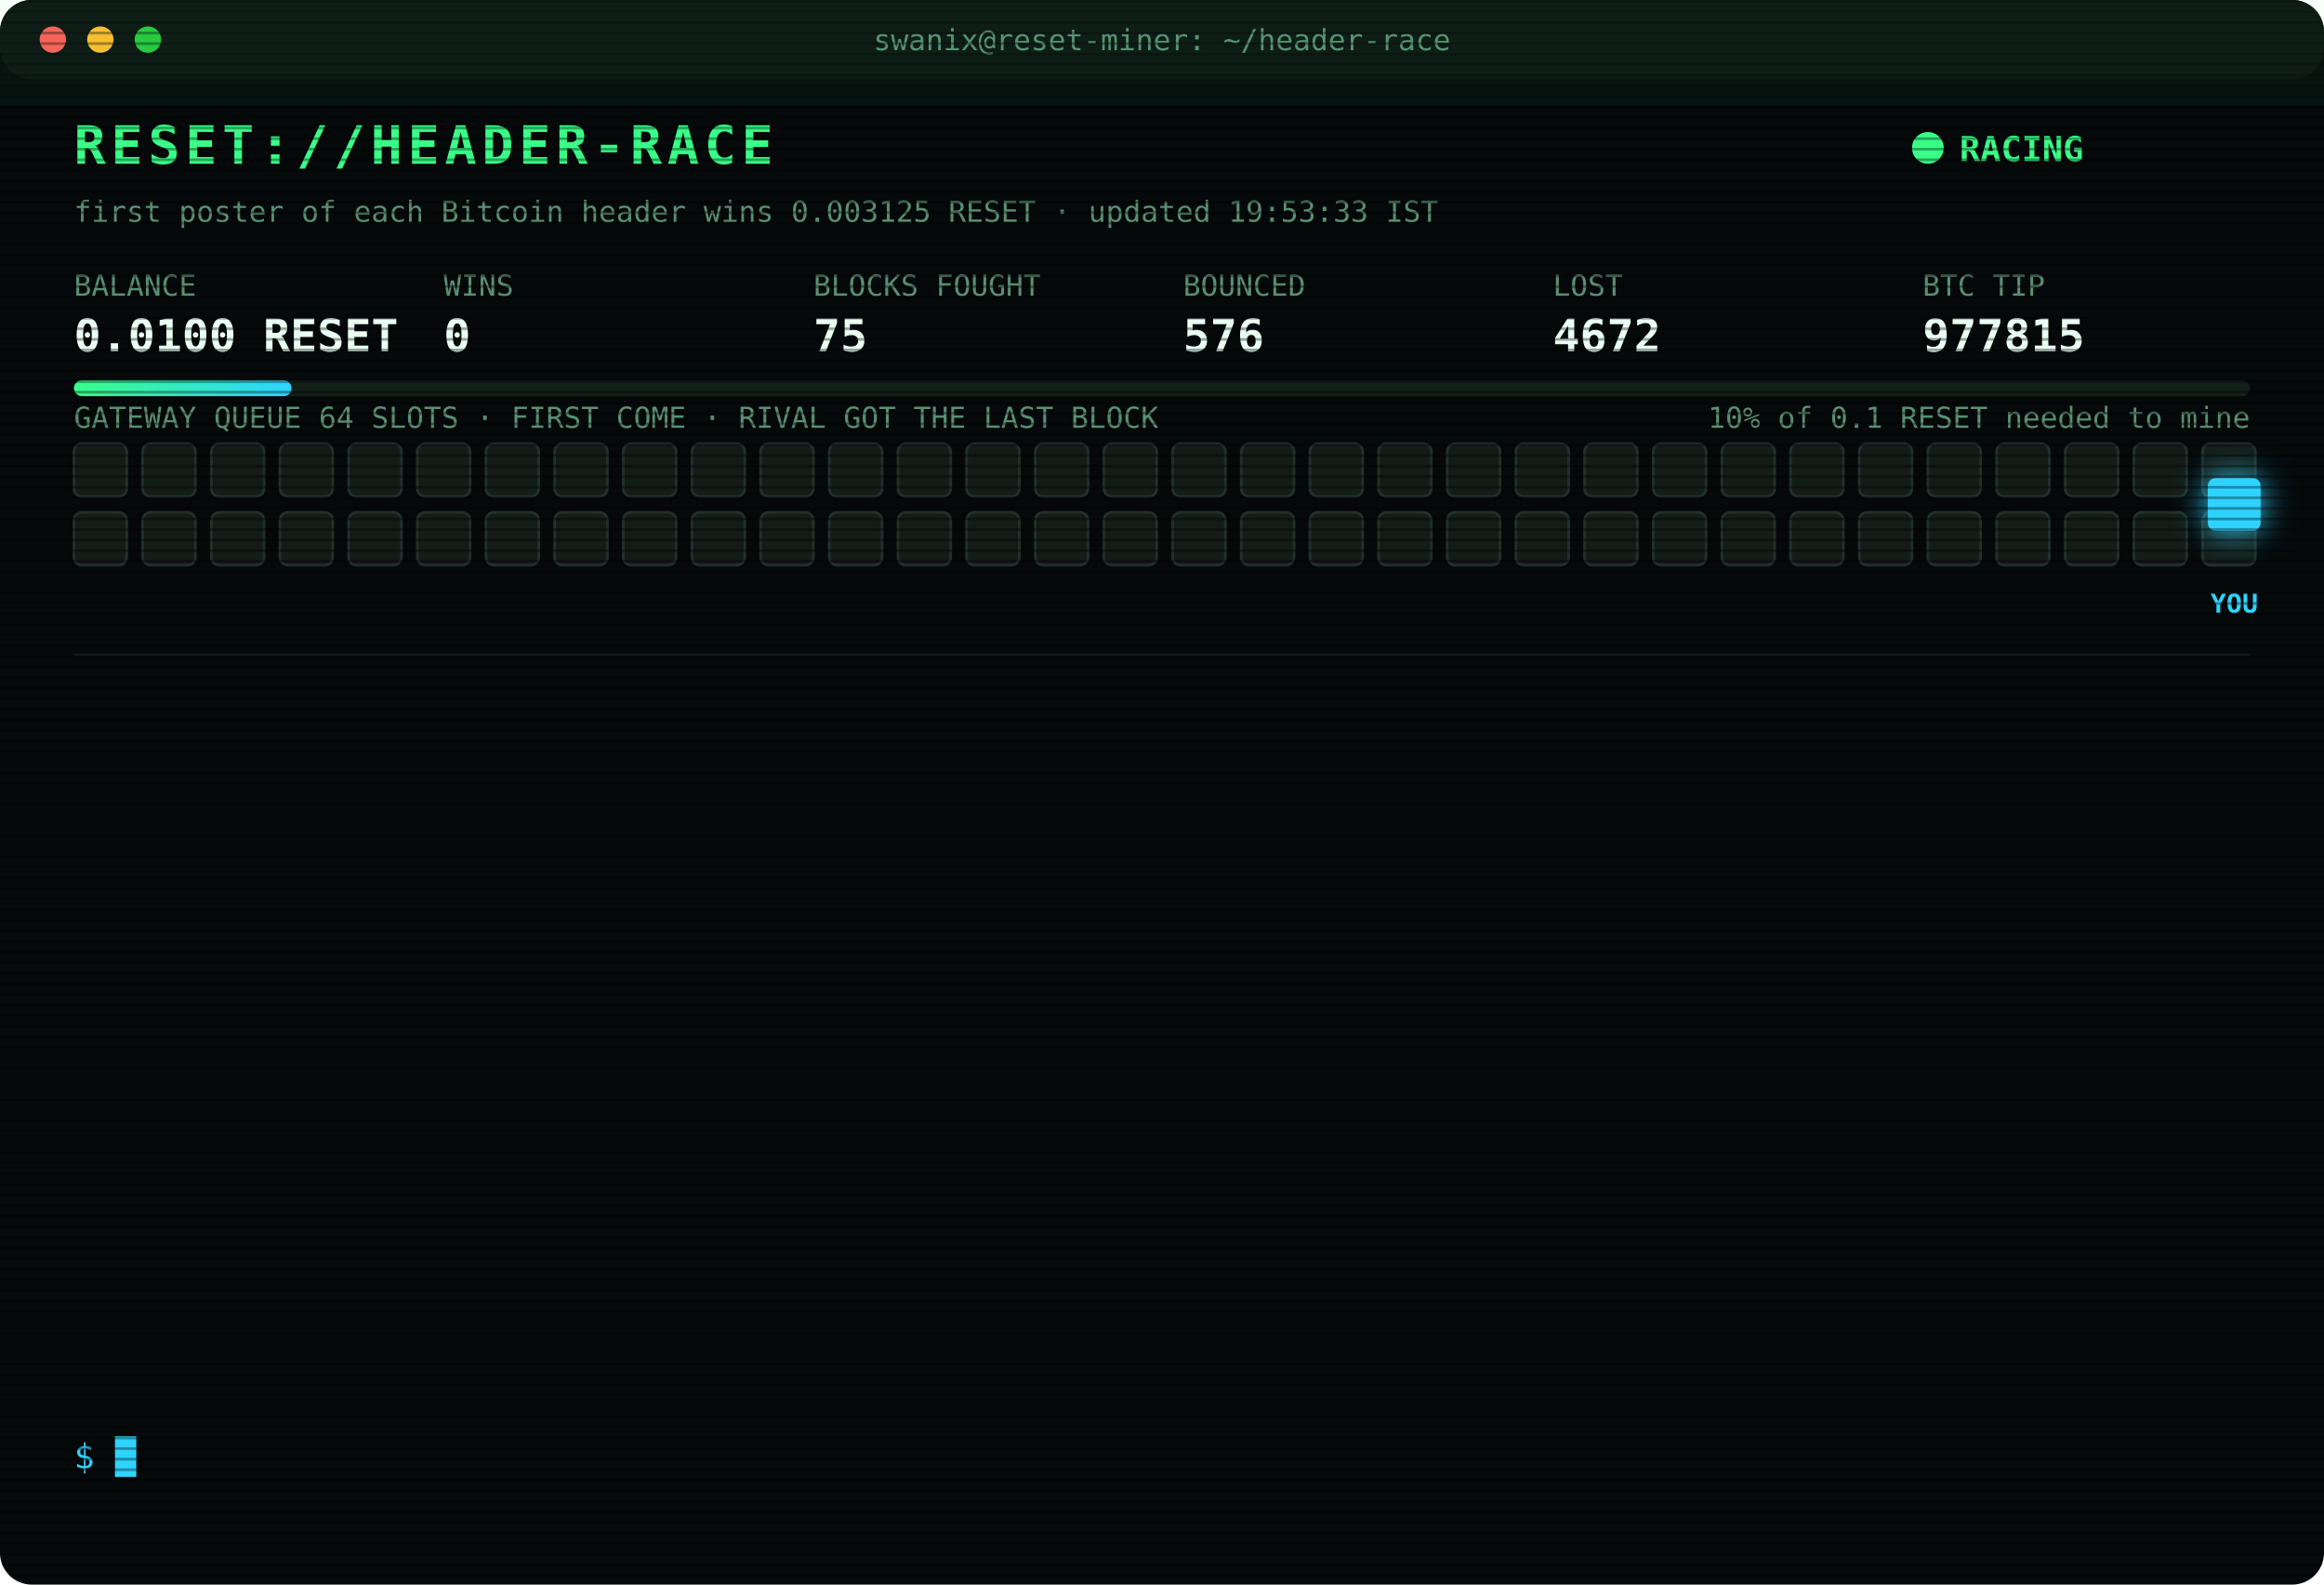
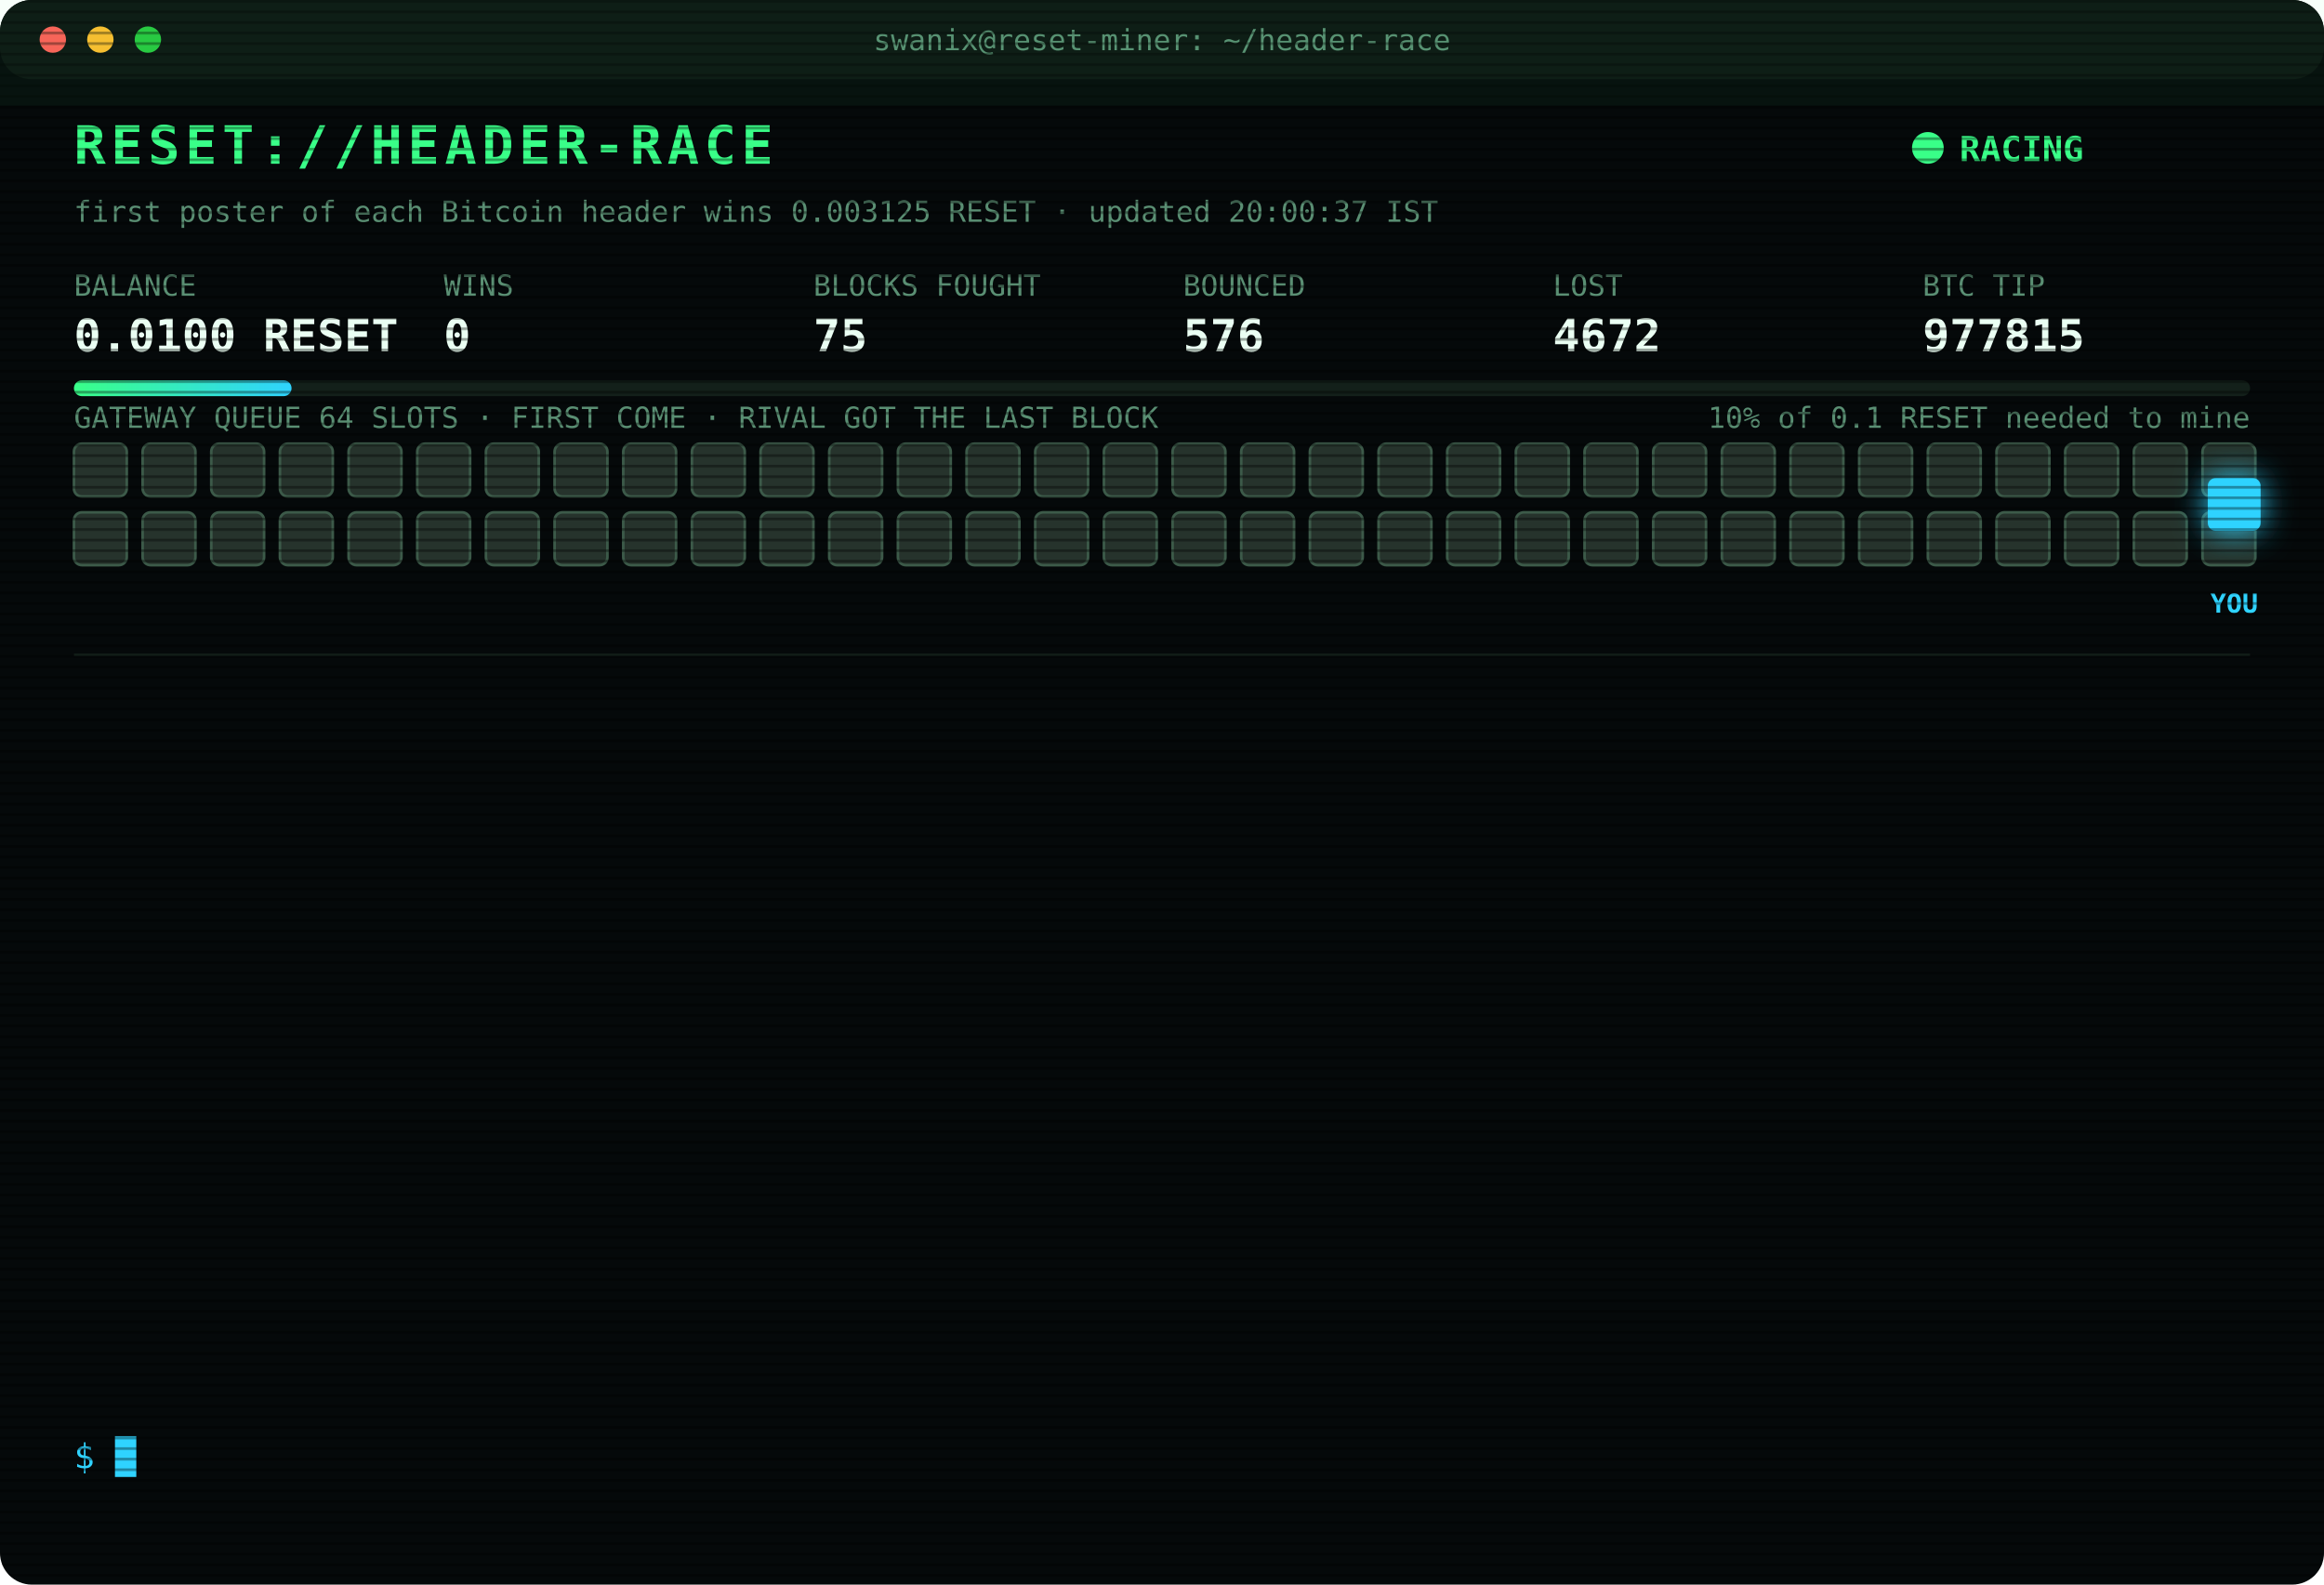
<svg xmlns="http://www.w3.org/2000/svg" width="880" height="600" viewBox="0 0 880 600" font-family="ui-monospace,SFMono-Regular,Menlo,Consolas,monospace">
  <style>
text{font-size:13px;fill:#7CFFB2}
.title{font-size:20px;font-weight:700;fill:#39FF88;letter-spacing:2px;animation:glitch 3s infinite steps(1)}
.sub{fill:#2fd3ff}.k{fill:#5a8f73;font-size:11px}.v{font-size:17px;font-weight:700;fill:#eafff3}
.ts{fill:#3f6b56}.boot{fill:#2fd3ff}.dim{fill:#5a8f73}.bad{fill:#ff4d6d}.warn{fill:#ffd23f}.mag{fill:#ff5cf0}.win{fill:#39FF88;font-weight:700}
.tag{font-size:10px;fill:#2fd3ff;font-weight:700}
.rival{fill:#26332c;stroke:#3c5a49;animation:jam 1.2s infinite alternate}
.idle{fill:#141c18;stroke:#22302a;animation:breathe 4s infinite}
.me{fill:#2fd3ff;filter:drop-shadow(0 0 6px #2fd3ff)}
.hover{animation:nudge 1.1s infinite ease-in-out}.bounce{animation:kick 1.4s infinite}
.ln{opacity:0;animation:in .4s forwards}
.cur{animation:blink 1s infinite steps(1)}
.scan{animation:scan 6s infinite linear}
.led{animation:blink 1.4s infinite}
@keyframes in{from{opacity:0;transform:translateX(-6px)}to{opacity:1;transform:none}}
@keyframes blink{50%{opacity:0}}
@keyframes jam{to{fill:#33463b}}
@keyframes breathe{50%{opacity:.4}}
@keyframes nudge{50%{transform:translateX(-10px)}}
@keyframes kick{0%,100%{transform:none}30%{transform:translateX(-14px)}55%{transform:translateX(10px) translateY(-6px)}}
@keyframes glitch{0%,92%{transform:none}93%{transform:translateX(2px);fill:#ff4d6d}95%{transform:translateX(-2px);fill:#2fd3ff}97%{transform:none}}
@keyframes scan{from{transform:translateY(-40px)}to{transform:translateY(600px)}}
</style>
  <defs>
    <pattern id="sl" width="4" height="4" patternUnits="userSpaceOnUse">
      <rect width="4" height="1" fill="#000" opacity=".35" />
    </pattern>
    <linearGradient id="bar">
      <stop offset="0" stop-color="#39FF88" />
      <stop offset="1" stop-color="#2fd3ff" />
    </linearGradient>
  </defs>
  <rect width="880" height="600" rx="12" fill="#05090a" />
  <rect width="880" height="30" rx="12" fill="#0d1512" />
  <circle cx="20" cy="15" r="5" fill="#ff5f57" />
  <circle cx="38" cy="15" r="5" fill="#febc2e" />
  <circle cx="56" cy="15" r="5" fill="#28c840" />
  <text x="440" y="19" text-anchor="middle" class="k">swanix@reset-miner: ~/header-race</text>
  <text x="28" y="62" class="title">RESET://HEADER-RACE</text>
  <circle class="led" cx="730" cy="56" r="6" fill="#39FF88" />
  <text x="742" y="61" class="win">RACING</text>
-   <text x="28" y="84" class="k">first poster of each Bitcoin header wins 0.003125 RESET · updated 19:53:33 IST</text>
+   <text x="28" y="84" class="k">first poster of each Bitcoin header wins 0.003125 RESET · updated 20:00:37 IST</text>
  <text x="28" y="112" class="k">BALANCE</text>
  <text x="28" y="133" class="v">0.0100 RESET</text>
  <text x="168" y="112" class="k">WINS</text>
  <text x="168" y="133" class="v">0</text>
  <text x="308" y="112" class="k">BLOCKS FOUGHT</text>
  <text x="308" y="133" class="v">75</text>
  <text x="448" y="112" class="k">BOUNCED</text>
  <text x="448" y="133" class="v">576</text>
  <text x="588" y="112" class="k">LOST</text>
  <text x="588" y="133" class="v">4672</text>
  <text x="728" y="112" class="k">BTC TIP</text>
  <text x="728" y="133" class="v">977815</text>
  <rect x="28" y="144" width="824" height="6" rx="3" fill="#13201a" />
  <rect x="28" y="144" width="82.4" height="6" rx="3" fill="url(#bar)" />
  <text x="852" y="162" text-anchor="end" class="k">10% of 0.1 RESET needed to mine</text>
  <text x="28" y="162" class="k">GATEWAY QUEUE 64 SLOTS · FIRST COME · RIVAL GOT THE LAST BLOCK</text>
-   <rect class="idle" x="28" y="168" width="20" height="20" rx="3" style="animation-delay:0.00s" />
-   <rect class="idle" x="54" y="168" width="20" height="20" rx="3" style="animation-delay:0.05s" />
-   <rect class="idle" x="80" y="168" width="20" height="20" rx="3" style="animation-delay:0.10s" />
-   <rect class="idle" x="106" y="168" width="20" height="20" rx="3" style="animation-delay:0.15s" />
-   <rect class="idle" x="132" y="168" width="20" height="20" rx="3" style="animation-delay:0.20s" />
-   <rect class="idle" x="158" y="168" width="20" height="20" rx="3" style="animation-delay:0.25s" />
-   <rect class="idle" x="184" y="168" width="20" height="20" rx="3" style="animation-delay:0.30s" />
-   <rect class="idle" x="210" y="168" width="20" height="20" rx="3" style="animation-delay:0.35s" />
-   <rect class="idle" x="236" y="168" width="20" height="20" rx="3" style="animation-delay:0.40s" />
-   <rect class="idle" x="262" y="168" width="20" height="20" rx="3" style="animation-delay:0.45s" />
-   <rect class="idle" x="288" y="168" width="20" height="20" rx="3" style="animation-delay:0.50s" />
-   <rect class="idle" x="314" y="168" width="20" height="20" rx="3" style="animation-delay:0.55s" />
-   <rect class="idle" x="340" y="168" width="20" height="20" rx="3" style="animation-delay:0.60s" />
-   <rect class="idle" x="366" y="168" width="20" height="20" rx="3" style="animation-delay:0.65s" />
-   <rect class="idle" x="392" y="168" width="20" height="20" rx="3" style="animation-delay:0.70s" />
-   <rect class="idle" x="418" y="168" width="20" height="20" rx="3" style="animation-delay:0.75s" />
-   <rect class="idle" x="444" y="168" width="20" height="20" rx="3" style="animation-delay:0.80s" />
-   <rect class="idle" x="470" y="168" width="20" height="20" rx="3" style="animation-delay:0.85s" />
-   <rect class="idle" x="496" y="168" width="20" height="20" rx="3" style="animation-delay:0.90s" />
-   <rect class="idle" x="522" y="168" width="20" height="20" rx="3" style="animation-delay:0.95s" />
-   <rect class="idle" x="548" y="168" width="20" height="20" rx="3" style="animation-delay:1.00s" />
-   <rect class="idle" x="574" y="168" width="20" height="20" rx="3" style="animation-delay:1.05s" />
-   <rect class="idle" x="600" y="168" width="20" height="20" rx="3" style="animation-delay:1.10s" />
-   <rect class="idle" x="626" y="168" width="20" height="20" rx="3" style="animation-delay:1.15s" />
-   <rect class="idle" x="652" y="168" width="20" height="20" rx="3" style="animation-delay:1.20s" />
-   <rect class="idle" x="678" y="168" width="20" height="20" rx="3" style="animation-delay:1.25s" />
-   <rect class="idle" x="704" y="168" width="20" height="20" rx="3" style="animation-delay:1.30s" />
-   <rect class="idle" x="730" y="168" width="20" height="20" rx="3" style="animation-delay:1.35s" />
-   <rect class="idle" x="756" y="168" width="20" height="20" rx="3" style="animation-delay:1.40s" />
-   <rect class="idle" x="782" y="168" width="20" height="20" rx="3" style="animation-delay:1.45s" />
-   <rect class="idle" x="808" y="168" width="20" height="20" rx="3" style="animation-delay:1.50s" />
-   <rect class="idle" x="834" y="168" width="20" height="20" rx="3" style="animation-delay:1.55s" />
-   <rect class="idle" x="28" y="194" width="20" height="20" rx="3" style="animation-delay:1.60s" />
-   <rect class="idle" x="54" y="194" width="20" height="20" rx="3" style="animation-delay:1.65s" />
-   <rect class="idle" x="80" y="194" width="20" height="20" rx="3" style="animation-delay:1.70s" />
-   <rect class="idle" x="106" y="194" width="20" height="20" rx="3" style="animation-delay:1.75s" />
-   <rect class="idle" x="132" y="194" width="20" height="20" rx="3" style="animation-delay:1.80s" />
-   <rect class="idle" x="158" y="194" width="20" height="20" rx="3" style="animation-delay:1.85s" />
-   <rect class="idle" x="184" y="194" width="20" height="20" rx="3" style="animation-delay:1.90s" />
-   <rect class="idle" x="210" y="194" width="20" height="20" rx="3" style="animation-delay:1.95s" />
-   <rect class="idle" x="236" y="194" width="20" height="20" rx="3" style="animation-delay:2.00s" />
-   <rect class="idle" x="262" y="194" width="20" height="20" rx="3" style="animation-delay:2.05s" />
-   <rect class="idle" x="288" y="194" width="20" height="20" rx="3" style="animation-delay:2.10s" />
-   <rect class="idle" x="314" y="194" width="20" height="20" rx="3" style="animation-delay:2.15s" />
-   <rect class="idle" x="340" y="194" width="20" height="20" rx="3" style="animation-delay:2.20s" />
-   <rect class="idle" x="366" y="194" width="20" height="20" rx="3" style="animation-delay:2.25s" />
-   <rect class="idle" x="392" y="194" width="20" height="20" rx="3" style="animation-delay:2.30s" />
-   <rect class="idle" x="418" y="194" width="20" height="20" rx="3" style="animation-delay:2.35s" />
-   <rect class="idle" x="444" y="194" width="20" height="20" rx="3" style="animation-delay:2.40s" />
-   <rect class="idle" x="470" y="194" width="20" height="20" rx="3" style="animation-delay:2.45s" />
-   <rect class="idle" x="496" y="194" width="20" height="20" rx="3" style="animation-delay:2.50s" />
-   <rect class="idle" x="522" y="194" width="20" height="20" rx="3" style="animation-delay:2.55s" />
-   <rect class="idle" x="548" y="194" width="20" height="20" rx="3" style="animation-delay:2.60s" />
-   <rect class="idle" x="574" y="194" width="20" height="20" rx="3" style="animation-delay:2.65s" />
-   <rect class="idle" x="600" y="194" width="20" height="20" rx="3" style="animation-delay:2.70s" />
-   <rect class="idle" x="626" y="194" width="20" height="20" rx="3" style="animation-delay:2.75s" />
-   <rect class="idle" x="652" y="194" width="20" height="20" rx="3" style="animation-delay:2.80s" />
-   <rect class="idle" x="678" y="194" width="20" height="20" rx="3" style="animation-delay:2.85s" />
-   <rect class="idle" x="704" y="194" width="20" height="20" rx="3" style="animation-delay:2.90s" />
-   <rect class="idle" x="730" y="194" width="20" height="20" rx="3" style="animation-delay:2.95s" />
-   <rect class="idle" x="756" y="194" width="20" height="20" rx="3" style="animation-delay:3.00s" />
-   <rect class="idle" x="782" y="194" width="20" height="20" rx="3" style="animation-delay:3.05s" />
-   <rect class="idle" x="808" y="194" width="20" height="20" rx="3" style="animation-delay:3.10s" />
-   <rect class="idle" x="834" y="194" width="20" height="20" rx="3" style="animation-delay:3.15s" />
+   <rect class="rival" x="28" y="168" width="20" height="20" rx="3" style="animation-delay:0.00s" />
+   <rect class="rival" x="54" y="168" width="20" height="20" rx="3" style="animation-delay:0.05s" />
+   <rect class="rival" x="80" y="168" width="20" height="20" rx="3" style="animation-delay:0.10s" />
+   <rect class="rival" x="106" y="168" width="20" height="20" rx="3" style="animation-delay:0.15s" />
+   <rect class="rival" x="132" y="168" width="20" height="20" rx="3" style="animation-delay:0.20s" />
+   <rect class="rival" x="158" y="168" width="20" height="20" rx="3" style="animation-delay:0.25s" />
+   <rect class="rival" x="184" y="168" width="20" height="20" rx="3" style="animation-delay:0.30s" />
+   <rect class="rival" x="210" y="168" width="20" height="20" rx="3" style="animation-delay:0.35s" />
+   <rect class="rival" x="236" y="168" width="20" height="20" rx="3" style="animation-delay:0.40s" />
+   <rect class="rival" x="262" y="168" width="20" height="20" rx="3" style="animation-delay:0.45s" />
+   <rect class="rival" x="288" y="168" width="20" height="20" rx="3" style="animation-delay:0.50s" />
+   <rect class="rival" x="314" y="168" width="20" height="20" rx="3" style="animation-delay:0.55s" />
+   <rect class="rival" x="340" y="168" width="20" height="20" rx="3" style="animation-delay:0.60s" />
+   <rect class="rival" x="366" y="168" width="20" height="20" rx="3" style="animation-delay:0.65s" />
+   <rect class="rival" x="392" y="168" width="20" height="20" rx="3" style="animation-delay:0.70s" />
+   <rect class="rival" x="418" y="168" width="20" height="20" rx="3" style="animation-delay:0.75s" />
+   <rect class="rival" x="444" y="168" width="20" height="20" rx="3" style="animation-delay:0.80s" />
+   <rect class="rival" x="470" y="168" width="20" height="20" rx="3" style="animation-delay:0.85s" />
+   <rect class="rival" x="496" y="168" width="20" height="20" rx="3" style="animation-delay:0.90s" />
+   <rect class="rival" x="522" y="168" width="20" height="20" rx="3" style="animation-delay:0.95s" />
+   <rect class="rival" x="548" y="168" width="20" height="20" rx="3" style="animation-delay:1.00s" />
+   <rect class="rival" x="574" y="168" width="20" height="20" rx="3" style="animation-delay:1.05s" />
+   <rect class="rival" x="600" y="168" width="20" height="20" rx="3" style="animation-delay:1.10s" />
+   <rect class="rival" x="626" y="168" width="20" height="20" rx="3" style="animation-delay:1.15s" />
+   <rect class="rival" x="652" y="168" width="20" height="20" rx="3" style="animation-delay:1.20s" />
+   <rect class="rival" x="678" y="168" width="20" height="20" rx="3" style="animation-delay:1.25s" />
+   <rect class="rival" x="704" y="168" width="20" height="20" rx="3" style="animation-delay:1.30s" />
+   <rect class="rival" x="730" y="168" width="20" height="20" rx="3" style="animation-delay:1.35s" />
+   <rect class="rival" x="756" y="168" width="20" height="20" rx="3" style="animation-delay:1.40s" />
+   <rect class="rival" x="782" y="168" width="20" height="20" rx="3" style="animation-delay:1.45s" />
+   <rect class="rival" x="808" y="168" width="20" height="20" rx="3" style="animation-delay:1.50s" />
+   <rect class="rival" x="834" y="168" width="20" height="20" rx="3" style="animation-delay:1.55s" />
+   <rect class="rival" x="28" y="194" width="20" height="20" rx="3" style="animation-delay:1.60s" />
+   <rect class="rival" x="54" y="194" width="20" height="20" rx="3" style="animation-delay:1.65s" />
+   <rect class="rival" x="80" y="194" width="20" height="20" rx="3" style="animation-delay:1.70s" />
+   <rect class="rival" x="106" y="194" width="20" height="20" rx="3" style="animation-delay:1.75s" />
+   <rect class="rival" x="132" y="194" width="20" height="20" rx="3" style="animation-delay:1.80s" />
+   <rect class="rival" x="158" y="194" width="20" height="20" rx="3" style="animation-delay:1.85s" />
+   <rect class="rival" x="184" y="194" width="20" height="20" rx="3" style="animation-delay:1.90s" />
+   <rect class="rival" x="210" y="194" width="20" height="20" rx="3" style="animation-delay:1.95s" />
+   <rect class="rival" x="236" y="194" width="20" height="20" rx="3" style="animation-delay:2.00s" />
+   <rect class="rival" x="262" y="194" width="20" height="20" rx="3" style="animation-delay:2.05s" />
+   <rect class="rival" x="288" y="194" width="20" height="20" rx="3" style="animation-delay:2.10s" />
+   <rect class="rival" x="314" y="194" width="20" height="20" rx="3" style="animation-delay:2.15s" />
+   <rect class="rival" x="340" y="194" width="20" height="20" rx="3" style="animation-delay:2.20s" />
+   <rect class="rival" x="366" y="194" width="20" height="20" rx="3" style="animation-delay:2.25s" />
+   <rect class="rival" x="392" y="194" width="20" height="20" rx="3" style="animation-delay:2.30s" />
+   <rect class="rival" x="418" y="194" width="20" height="20" rx="3" style="animation-delay:2.35s" />
+   <rect class="rival" x="444" y="194" width="20" height="20" rx="3" style="animation-delay:2.40s" />
+   <rect class="rival" x="470" y="194" width="20" height="20" rx="3" style="animation-delay:2.45s" />
+   <rect class="rival" x="496" y="194" width="20" height="20" rx="3" style="animation-delay:2.50s" />
+   <rect class="rival" x="522" y="194" width="20" height="20" rx="3" style="animation-delay:2.55s" />
+   <rect class="rival" x="548" y="194" width="20" height="20" rx="3" style="animation-delay:2.60s" />
+   <rect class="rival" x="574" y="194" width="20" height="20" rx="3" style="animation-delay:2.65s" />
+   <rect class="rival" x="600" y="194" width="20" height="20" rx="3" style="animation-delay:2.70s" />
+   <rect class="rival" x="626" y="194" width="20" height="20" rx="3" style="animation-delay:2.75s" />
+   <rect class="rival" x="652" y="194" width="20" height="20" rx="3" style="animation-delay:2.80s" />
+   <rect class="rival" x="678" y="194" width="20" height="20" rx="3" style="animation-delay:2.85s" />
+   <rect class="rival" x="704" y="194" width="20" height="20" rx="3" style="animation-delay:2.90s" />
+   <rect class="rival" x="730" y="194" width="20" height="20" rx="3" style="animation-delay:2.95s" />
+   <rect class="rival" x="756" y="194" width="20" height="20" rx="3" style="animation-delay:3.00s" />
+   <rect class="rival" x="782" y="194" width="20" height="20" rx="3" style="animation-delay:3.05s" />
+   <rect class="rival" x="808" y="194" width="20" height="20" rx="3" style="animation-delay:3.10s" />
+   <rect class="rival" x="834" y="194" width="20" height="20" rx="3" style="animation-delay:3.15s" />
  <g class="hover">
    <rect class="me" x="836" y="181" width="20" height="20" rx="3" />
    <text class="tag" x="846" y="232" text-anchor="middle">YOU</text>
  </g>
  <line x1="28" x2="852" y1="248" y2="248" stroke="#13201a" />
  <g class="ln" style="animation-delay:0.40s">
    <text x="28" y="270" class="ts">17:17:31</text>
    <text x="104" y="270" class="bad">[LOST] #977801 taken by a rival miner</text>
  </g>
  <g class="ln" style="animation-delay:0.65s">
    <text x="28" y="292" class="ts">17:21:14</text>
    <text x="104" y="292" class="bad">[LOST] #977802 taken by a rival miner</text>
  </g>
  <g class="ln" style="animation-delay:0.90s">
    <text x="28" y="314" class="ts">17:28:31</text>
    <text x="104" y="314" class="bad">[LOST] #977803 taken by a rival miner</text>
  </g>
  <g class="ln" style="animation-delay:1.15s">
    <text x="28" y="336" class="ts">17:44:08</text>
    <text x="104" y="336" class="bad">[LOST] #977804 taken by a rival miner</text>
  </g>
  <g class="ln" style="animation-delay:1.40s">
    <text x="28" y="358" class="ts">17:53:11</text>
    <text x="104" y="358" class="bad">[LOST] #977806 taken by a rival miner</text>
  </g>
  <g class="ln" style="animation-delay:1.65s">
    <text x="28" y="380" class="ts">18:06:18</text>
    <text x="104" y="380" class="bad">[LOST] #977807 taken by a rival miner</text>
  </g>
  <g class="ln" style="animation-delay:1.90s">
    <text x="28" y="402" class="ts">18:17:01</text>
    <text x="104" y="402" class="bad">[LOST] #977808 taken by a rival miner</text>
  </g>
  <g class="ln" style="animation-delay:2.15s">
    <text x="28" y="424" class="ts">18:18:55</text>
    <text x="104" y="424" class="bad">[LOST] #977809 taken by a rival miner</text>
  </g>
  <g class="ln" style="animation-delay:2.40s">
    <text x="28" y="446" class="ts">18:44:51</text>
    <text x="104" y="446" class="bad">[LOST] #977811 taken by a rival miner</text>
  </g>
  <g class="ln" style="animation-delay:2.65s">
    <text x="28" y="468" class="ts">18:50:09</text>
    <text x="104" y="468" class="bad">[LOST] #977812 taken by a rival miner</text>
  </g>
  <g class="ln" style="animation-delay:2.90s">
    <text x="28" y="490" class="ts">19:22:01</text>
    <text x="104" y="490" class="bad">[LOST] #977813 taken by a rival miner</text>
  </g>
  <g class="ln" style="animation-delay:3.15s">
    <text x="28" y="512" class="ts">19:45:30</text>
    <text x="104" y="512" class="bad">[LOST] #977814 taken by a rival miner</text>
  </g>
  <g class="ln" style="animation-delay:3.40s">
    <text x="28" y="534" class="ts">19:53:33</text>
    <text x="104" y="534" class="bad">[LOST] #977815 taken by a rival miner</text>
  </g>
  <text x="28" y="556" class="sub">$ <tspan class="cur">█</tspan>
  </text>
  <rect width="880" height="600" rx="12" fill="url(#sl)" pointer-events="none" />
  <rect class="scan" width="880" height="40" fill="#39FF88" opacity=".04" />
</svg>
